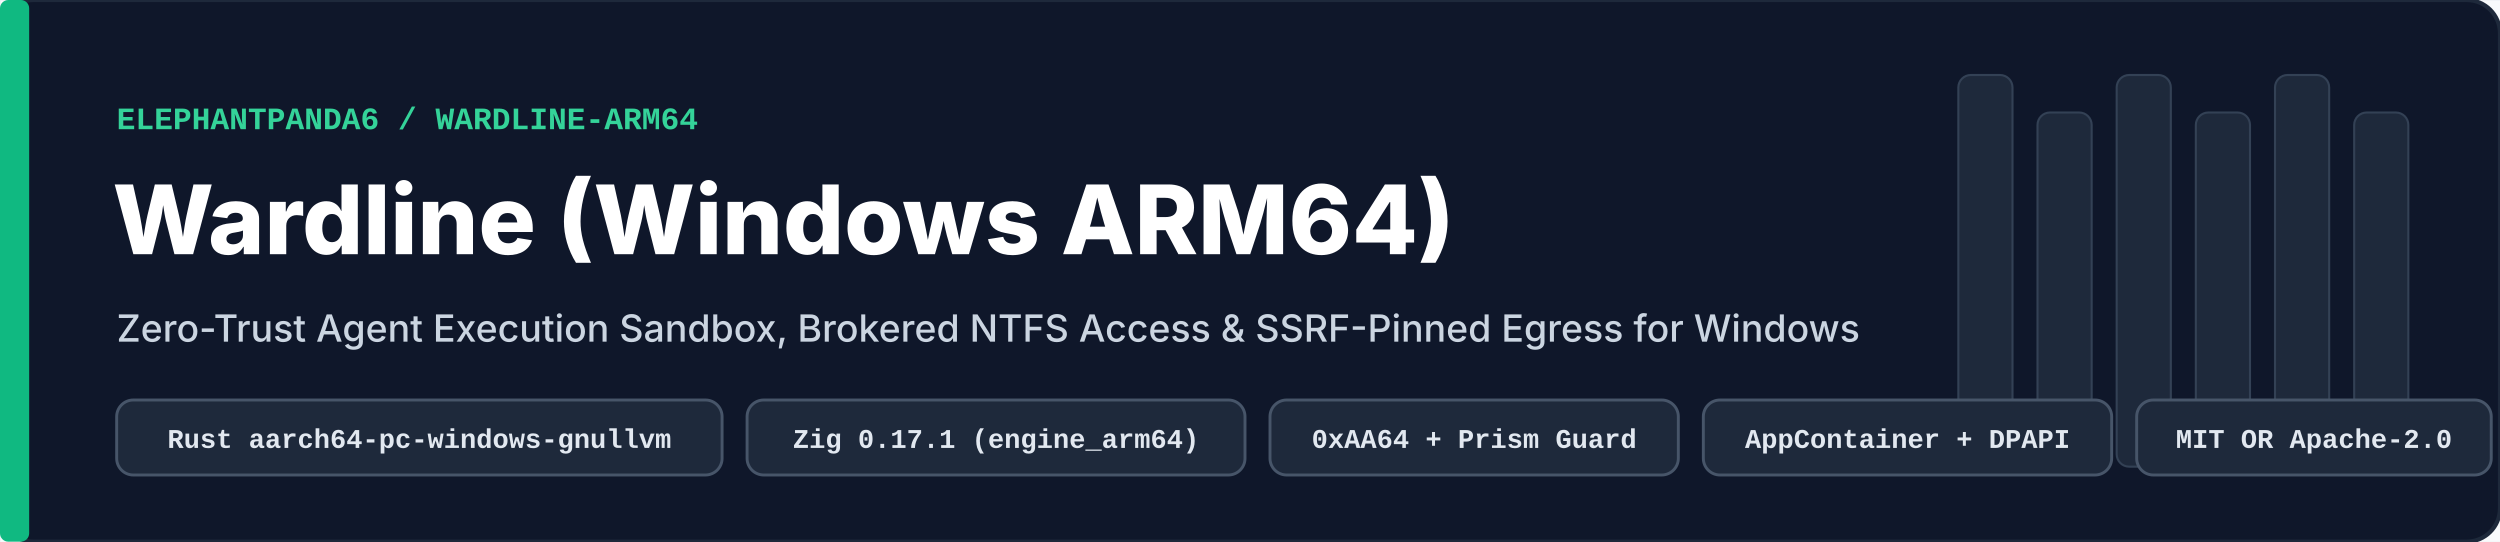
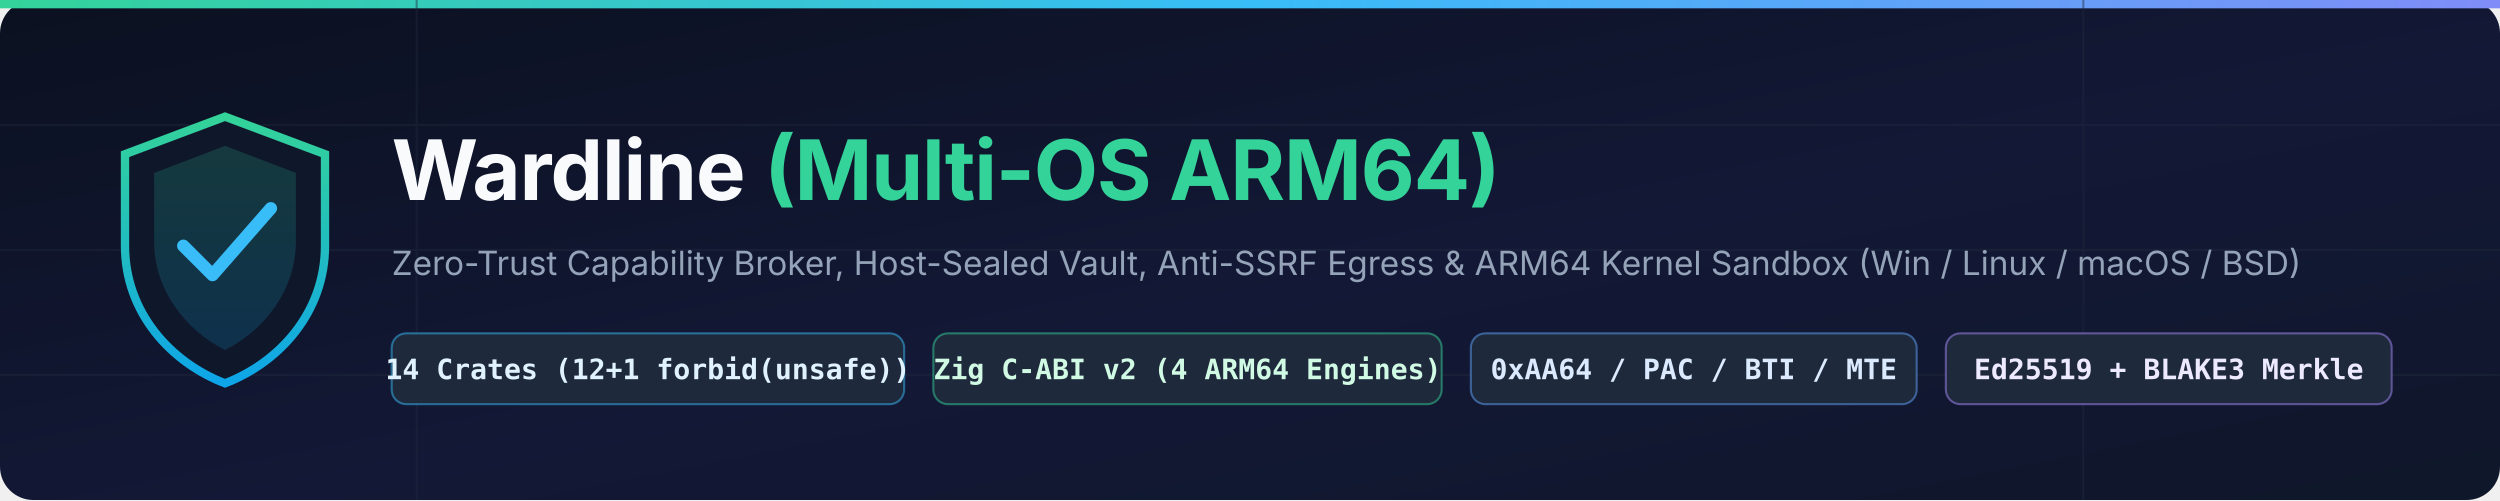
- <svg xmlns="http://www.w3.org/2000/svg" viewBox="0 0 1200 260" width="1200" height="260">
+ <svg xmlns="http://www.w3.org/2000/svg" viewBox="0 0 1200 240" width="1200" height="240" role="img" aria-label="Wardline Multi-OS ARM64 Banner">
  <defs>
-     <pattern id="grid" width="40" height="40" patternUnits="userSpaceOnUse">
-       <path d="M 40 0 L 0 0 0 40" fill="none" stroke="#E2E8F0" stroke-width="0.8" />
-     </pattern>
+     <linearGradient id="bg" x1="0%" y1="0%" x2="100%" y2="100%">
+       <stop offset="0%" stop-color="#0B1120" />
+       <stop offset="55%" stop-color="#131836" />
+       <stop offset="100%" stop-color="#0F172A" />
+     </linearGradient>
+     <linearGradient id="accent" x1="0%" y1="0%" x2="100%" y2="0%">
+       <stop offset="0%" stop-color="#34D399" />
+       <stop offset="50%" stop-color="#38BDF8" />
+       <stop offset="100%" stop-color="#818CF8" />
+     </linearGradient>
+     <linearGradient id="shield" x1="0%" y1="0%" x2="0%" y2="100%">
+       <stop offset="0%" stop-color="#34D399" />
+       <stop offset="100%" stop-color="#0EA5E9" />
+     </linearGradient>
  </defs>
-   <rect x="0" y="0" width="1200" height="260" fill="#F8FAFC" />
-   <rect x="0" y="0" width="1200" height="260" fill="url(#grid)" opacity="0.45" />
-   <rect x="0" y="0" width="1200" height="260" rx="16" fill="#0F172A" stroke="#1E293B" stroke-width="2" />
-   <rect x="0" y="0" width="14" height="260" rx="4" fill="#10B981" stroke="none" stroke-width="2" />
-   <rect x="940" y="36" width="26" height="188" rx="6" fill="#1E293B" stroke="#334155" stroke-width="1" />
-   <rect x="978" y="54" width="26" height="152" rx="6" fill="#1E293B" stroke="#334155" stroke-width="1" />
-   <rect x="1016" y="36" width="26" height="188" rx="6" fill="#1E293B" stroke="#334155" stroke-width="1" />
-   <rect x="1054" y="54" width="26" height="152" rx="6" fill="#1E293B" stroke="#334155" stroke-width="1" />
-   <rect x="1092" y="36" width="26" height="188" rx="6" fill="#1E293B" stroke="#334155" stroke-width="1" />
-   <rect x="1130" y="54" width="26" height="152" rx="6" fill="#1E293B" stroke="#334155" stroke-width="1" />
-   <text x="56" y="62" font-size="15" font-weight="700" fill="#34D399" text-anchor="start" font-family="'Cascadia Code', 'Consolas', 'Courier New', monospace">ELEPHANTPANDA6 / WARDLINE-ARM64</text>
-   <text x="54" y="122" font-size="46" font-weight="800" fill="#FFFFFF" text-anchor="start" font-family="'Segoe UI', 'Inter', Arial, sans-serif">Wardline (Windows ARM64)</text>
-   <text x="56" y="164" font-size="18" font-weight="500" fill="#CBD5E1" text-anchor="start" font-family="'Segoe UI', 'Inter', Arial, sans-serif">Zero-Trust Agent Execution Sandbox, Brokered NTFS Access &amp; SSRF-Pinned Egress for Windows</text>
-   <rect x="56" y="192" width="290.6" height="36" rx="8" fill="#1E293B" stroke="#475569" stroke-width="1.4" />
-   <text x="201.3" y="215" font-size="13" font-weight="700" fill="#E2E8F0" text-anchor="middle" font-family="'Cascadia Code', 'Consolas', 'Courier New', monospace">Rust aarch64-pc-windows-gnullvm</text>
-   <rect x="358.6" y="192" width="239.0" height="36" rx="8" fill="#1E293B" stroke="#475569" stroke-width="1.4" />
-   <text x="478.1" y="215" font-size="13" font-weight="700" fill="#E2E8F0" text-anchor="middle" font-family="'Cascadia Code', 'Consolas', 'Courier New', monospace">Zig 0.17.1 (engine_arm64)</text>
-   <rect x="609.6" y="192" width="196.0" height="36" rx="8" fill="#1E293B" stroke="#475569" stroke-width="1.4" />
-   <text x="707.6" y="215" font-size="13" font-weight="700" fill="#E2E8F0" text-anchor="middle" font-family="'Cascadia Code', 'Consolas', 'Courier New', monospace">0xAA64 + Prism Guard</text>
-   <rect x="817.6" y="192" width="196.0" height="36" rx="8" fill="#1E293B" stroke="#475569" stroke-width="1.4" />
-   <text x="915.6" y="215" font-size="13" font-weight="700" fill="#E2E8F0" text-anchor="middle" font-family="'Cascadia Code', 'Consolas', 'Courier New', monospace">AppContainer + DPAPI</text>
-   <rect x="1025.6" y="192" width="170.2" height="36" rx="8" fill="#1E293B" stroke="#475569" stroke-width="1.4" />
-   <text x="1110.7" y="215" font-size="13" font-weight="700" fill="#E2E8F0" text-anchor="middle" font-family="'Cascadia Code', 'Consolas', 'Courier New', monospace">MIT OR Apache-2.0</text>
+   <rect width="1200" height="240" rx="16" fill="url(#bg)" />
+   <rect x="0" y="0" width="1200" height="4" fill="url(#accent)" />
+   <g stroke="#1E293B" stroke-width="1" opacity="0.45">
+     <line x1="0" y1="60" x2="1200" y2="60" />
+     <line x1="0" y1="120" x2="1200" y2="120" />
+     <line x1="0" y1="180" x2="1200" y2="180" />
+     <line x1="200" y1="0" x2="200" y2="240" />
+     <line x1="1000" y1="0" x2="1000" y2="240" />
+   </g>
+   <g transform="translate(52, 52)">
+     <path d="M56 4 L104 22 V66 C104 98 82 122 56 132 C30 122 8 98 8 66 V22 Z" fill="#0F172A" stroke="url(#shield)" stroke-width="4" />
+     <path d="M56 18 L90 31 V64 C90 88 74 107 56 116 C38 107 22 88 22 64 V31 Z" fill="url(#shield)" opacity="0.18" />
+     <path d="M36 66 L50 80 L78 48" fill="none" stroke="#38BDF8" stroke-width="6" stroke-linecap="round" stroke-linejoin="round" />
+   </g>
+   <text x="188" y="96" font-family="Segoe UI, Inter, Arial, sans-serif" font-size="40" font-weight="700" fill="#F8FAFC" letter-spacing="-0.5">
+     Wardline <tspan fill="#34D399">(Multi-OS ARM64)</tspan>
+   </text>
+   <text x="188" y="132" font-family="Segoe UI, Inter, Arial, sans-serif" font-size="16" fill="#94A3B8">
+     Zero-Trust Capability Broker, Host-Sealed Vault, Anti-SSRF Egress &amp; ARM64 Kernel Sandbox (Win / Linux / macOS / BSD)
+   </text>
+   <g font-family="Consolas, 'Cascadia Code', monospace" font-size="13.5" font-weight="600">
+     <rect x="188" y="160" width="246" height="34" rx="7" fill="#1E293B" stroke="#38BDF8" stroke-opacity="0.5" />
+     <text x="311" y="182" text-anchor="middle" fill="#E0F2FE">14 Crates (12+1 forbid(unsafe))</text>
+     <rect x="448" y="160" width="244" height="34" rx="7" fill="#1E293B" stroke="#34D399" stroke-opacity="0.5" />
+     <text x="570" y="182" text-anchor="middle" fill="#D1FAE5">Zig C-ABI v2 (4 ARM64 Engines)</text>
+     <rect x="706" y="160" width="214" height="34" rx="7" fill="#1E293B" stroke="#60A5FA" stroke-opacity="0.5" />
+     <text x="813" y="182" text-anchor="middle" fill="#DBEAFE">0xAA64 / PAC / BTI / MTE</text>
+     <rect x="934" y="160" width="214" height="34" rx="7" fill="#1E293B" stroke="#A78BFA" stroke-opacity="0.5" />
+     <text x="1041" y="182" text-anchor="middle" fill="#EDE9FE">Ed25519 + BLAKE3 Merkle</text>
+   </g>
</svg>
